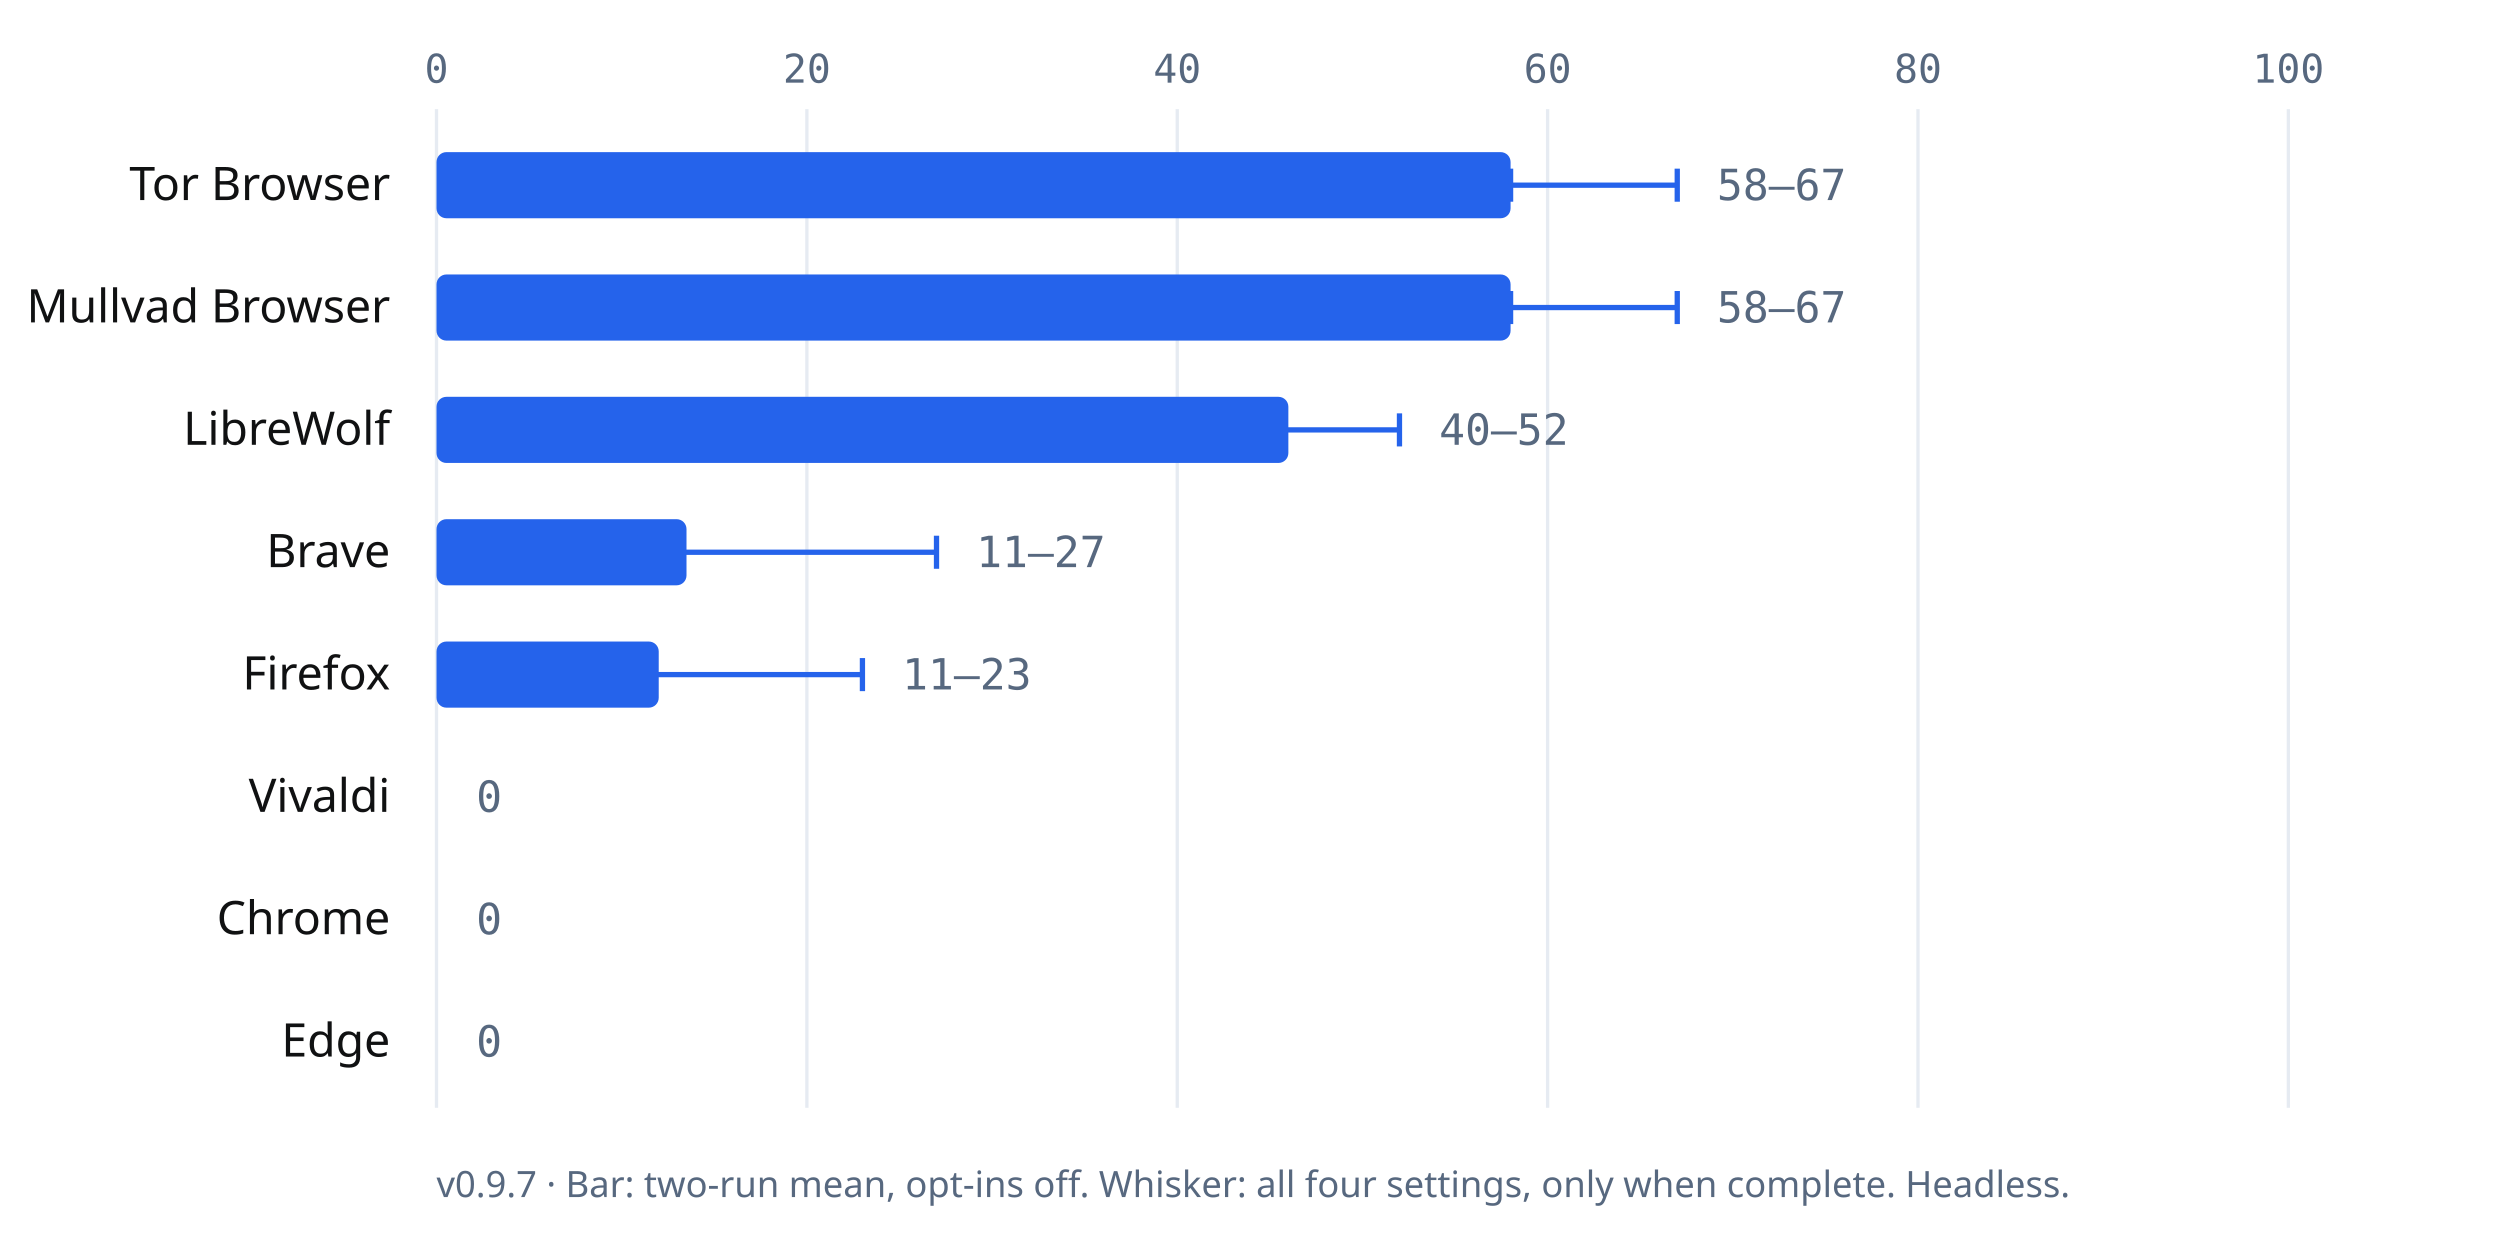
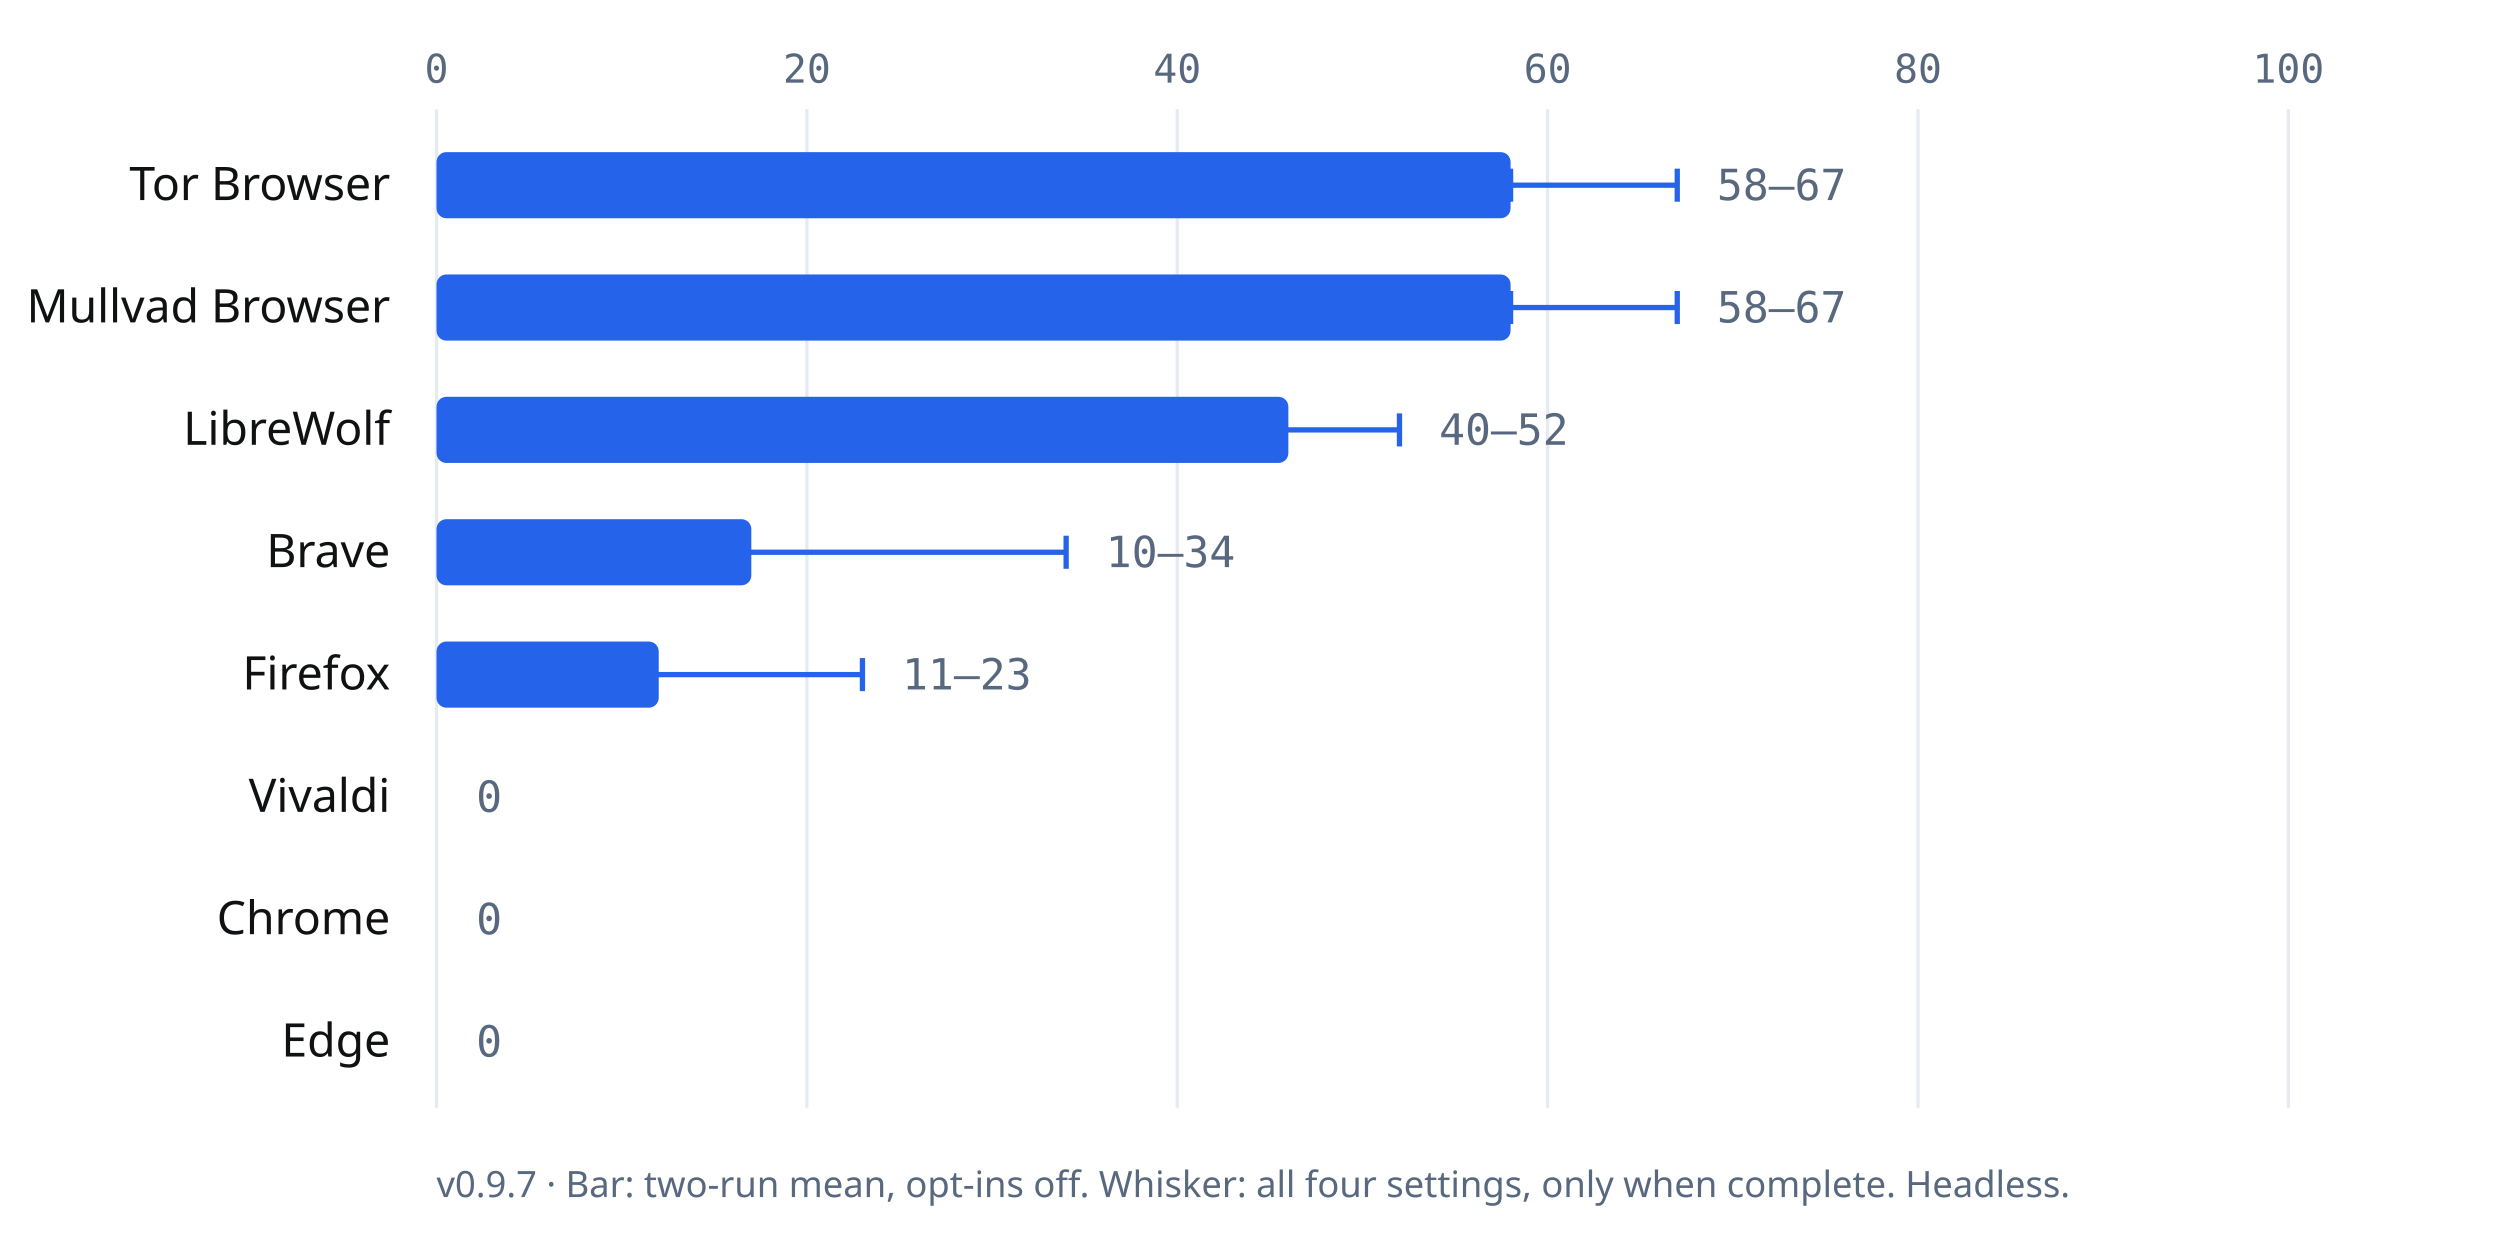
<svg xmlns="http://www.w3.org/2000/svg" viewBox="0 0 756 377" width="756" height="377" role="img" aria-label="Privacyassay 0.9.7 headless browser measurements; higher means more checked readings hidden">
  <style>text{font-family:ui-sans-serif,system-ui,"Segoe UI",sans-serif}.n{font-family:ui-monospace,Menlo,Consolas,monospace}</style>
  <line x1="132" y1="33" x2="132" y2="335" stroke="#e6ebf2" />
  <text x="132" y="25" fill="#57687f" font-size="12" text-anchor="middle" class="n">0</text>
  <line x1="244" y1="33" x2="244" y2="335" stroke="#e6ebf2" />
  <text x="244" y="25" fill="#57687f" font-size="12" text-anchor="middle" class="n">20</text>
  <line x1="356" y1="33" x2="356" y2="335" stroke="#e6ebf2" />
  <text x="356" y="25" fill="#57687f" font-size="12" text-anchor="middle" class="n">40</text>
  <line x1="468" y1="33" x2="468" y2="335" stroke="#e6ebf2" />
  <text x="468" y="25" fill="#57687f" font-size="12" text-anchor="middle" class="n">60</text>
  <line x1="580" y1="33" x2="580" y2="335" stroke="#e6ebf2" />
  <text x="580" y="25" fill="#57687f" font-size="12" text-anchor="middle" class="n">80</text>
  <line x1="692" y1="33" x2="692" y2="335" stroke="#e6ebf2" />
  <text x="692" y="25" fill="#57687f" font-size="12" text-anchor="middle" class="n">100</text>
  <text x="118" y="60.5" fill="#101112" font-size="14" text-anchor="end">Tor Browser</text>
  <rect x="132" y="46" width="324.8" height="20" rx="3" fill="#2563eb" />
  <path d="M456.8,51v10 M456.8,56H507.2 M507.2,51v10" stroke="#2563eb" stroke-width="1.6" fill="none" />
  <text x="519.2" y="60.5" fill="#57687f" font-size="13" class="n">58–67</text>
  <text x="118" y="97.5" fill="#101112" font-size="14" text-anchor="end">Mullvad Browser</text>
  <rect x="132" y="83" width="324.8" height="20" rx="3" fill="#2563eb" />
  <path d="M456.8,88v10 M456.8,93H507.2 M507.2,88v10" stroke="#2563eb" stroke-width="1.6" fill="none" />
  <text x="519.2" y="97.5" fill="#57687f" font-size="13" class="n">58–67</text>
  <text x="118" y="134.5" fill="#101112" font-size="14" text-anchor="end">LibreWolf</text>
  <rect x="132" y="120" width="257.6" height="20" rx="3" fill="#2563eb" />
  <path d="M356,125v10 M356,130H423.2 M423.2,125v10" stroke="#2563eb" stroke-width="1.6" fill="none" />
  <text x="435.2" y="134.5" fill="#57687f" font-size="13" class="n">40–52</text>
  <text x="118" y="171.5" fill="#101112" font-size="14" text-anchor="end">Brave</text>
-   <rect x="132" y="157" width="75.6" height="20" rx="3" fill="#2563eb" />
-   <path d="M193.6,162v10 M193.6,167H283.2 M283.2,162v10" stroke="#2563eb" stroke-width="1.6" fill="none" />
-   <text x="295.2" y="171.5" fill="#57687f" font-size="13" class="n">11–27</text>
+   <rect x="132" y="157" width="95.2" height="20" rx="3" fill="#2563eb" />
+   <path d="M188,162v10 M188,167H322.4 M322.4,162v10" stroke="#2563eb" stroke-width="1.6" fill="none" />
+   <text x="334.4" y="171.5" fill="#57687f" font-size="13" class="n">10–34</text>
  <text x="118" y="208.5" fill="#101112" font-size="14" text-anchor="end">Firefox</text>
  <rect x="132" y="194" width="67.2" height="20" rx="3" fill="#2563eb" />
  <path d="M193.6,199v10 M193.6,204H260.8 M260.8,199v10" stroke="#2563eb" stroke-width="1.6" fill="none" />
  <text x="272.8" y="208.5" fill="#57687f" font-size="13" class="n">11–23</text>
  <text x="118" y="245.5" fill="#101112" font-size="14" text-anchor="end">Vivaldi</text>
  <text x="144" y="245.5" fill="#57687f" font-size="13" class="n">0</text>
  <text x="118" y="282.5" fill="#101112" font-size="14" text-anchor="end">Chrome</text>
  <text x="144" y="282.5" fill="#57687f" font-size="13" class="n">0</text>
  <text x="118" y="319.5" fill="#101112" font-size="14" text-anchor="end">Edge</text>
  <text x="144" y="319.5" fill="#57687f" font-size="13" class="n">0</text>
  <text x="132" y="362" fill="#57687f" font-size="11">v0.9.7 · Bar: two-run mean, opt-ins off. Whisker: all four settings, only when complete. Headless.</text>
</svg>
